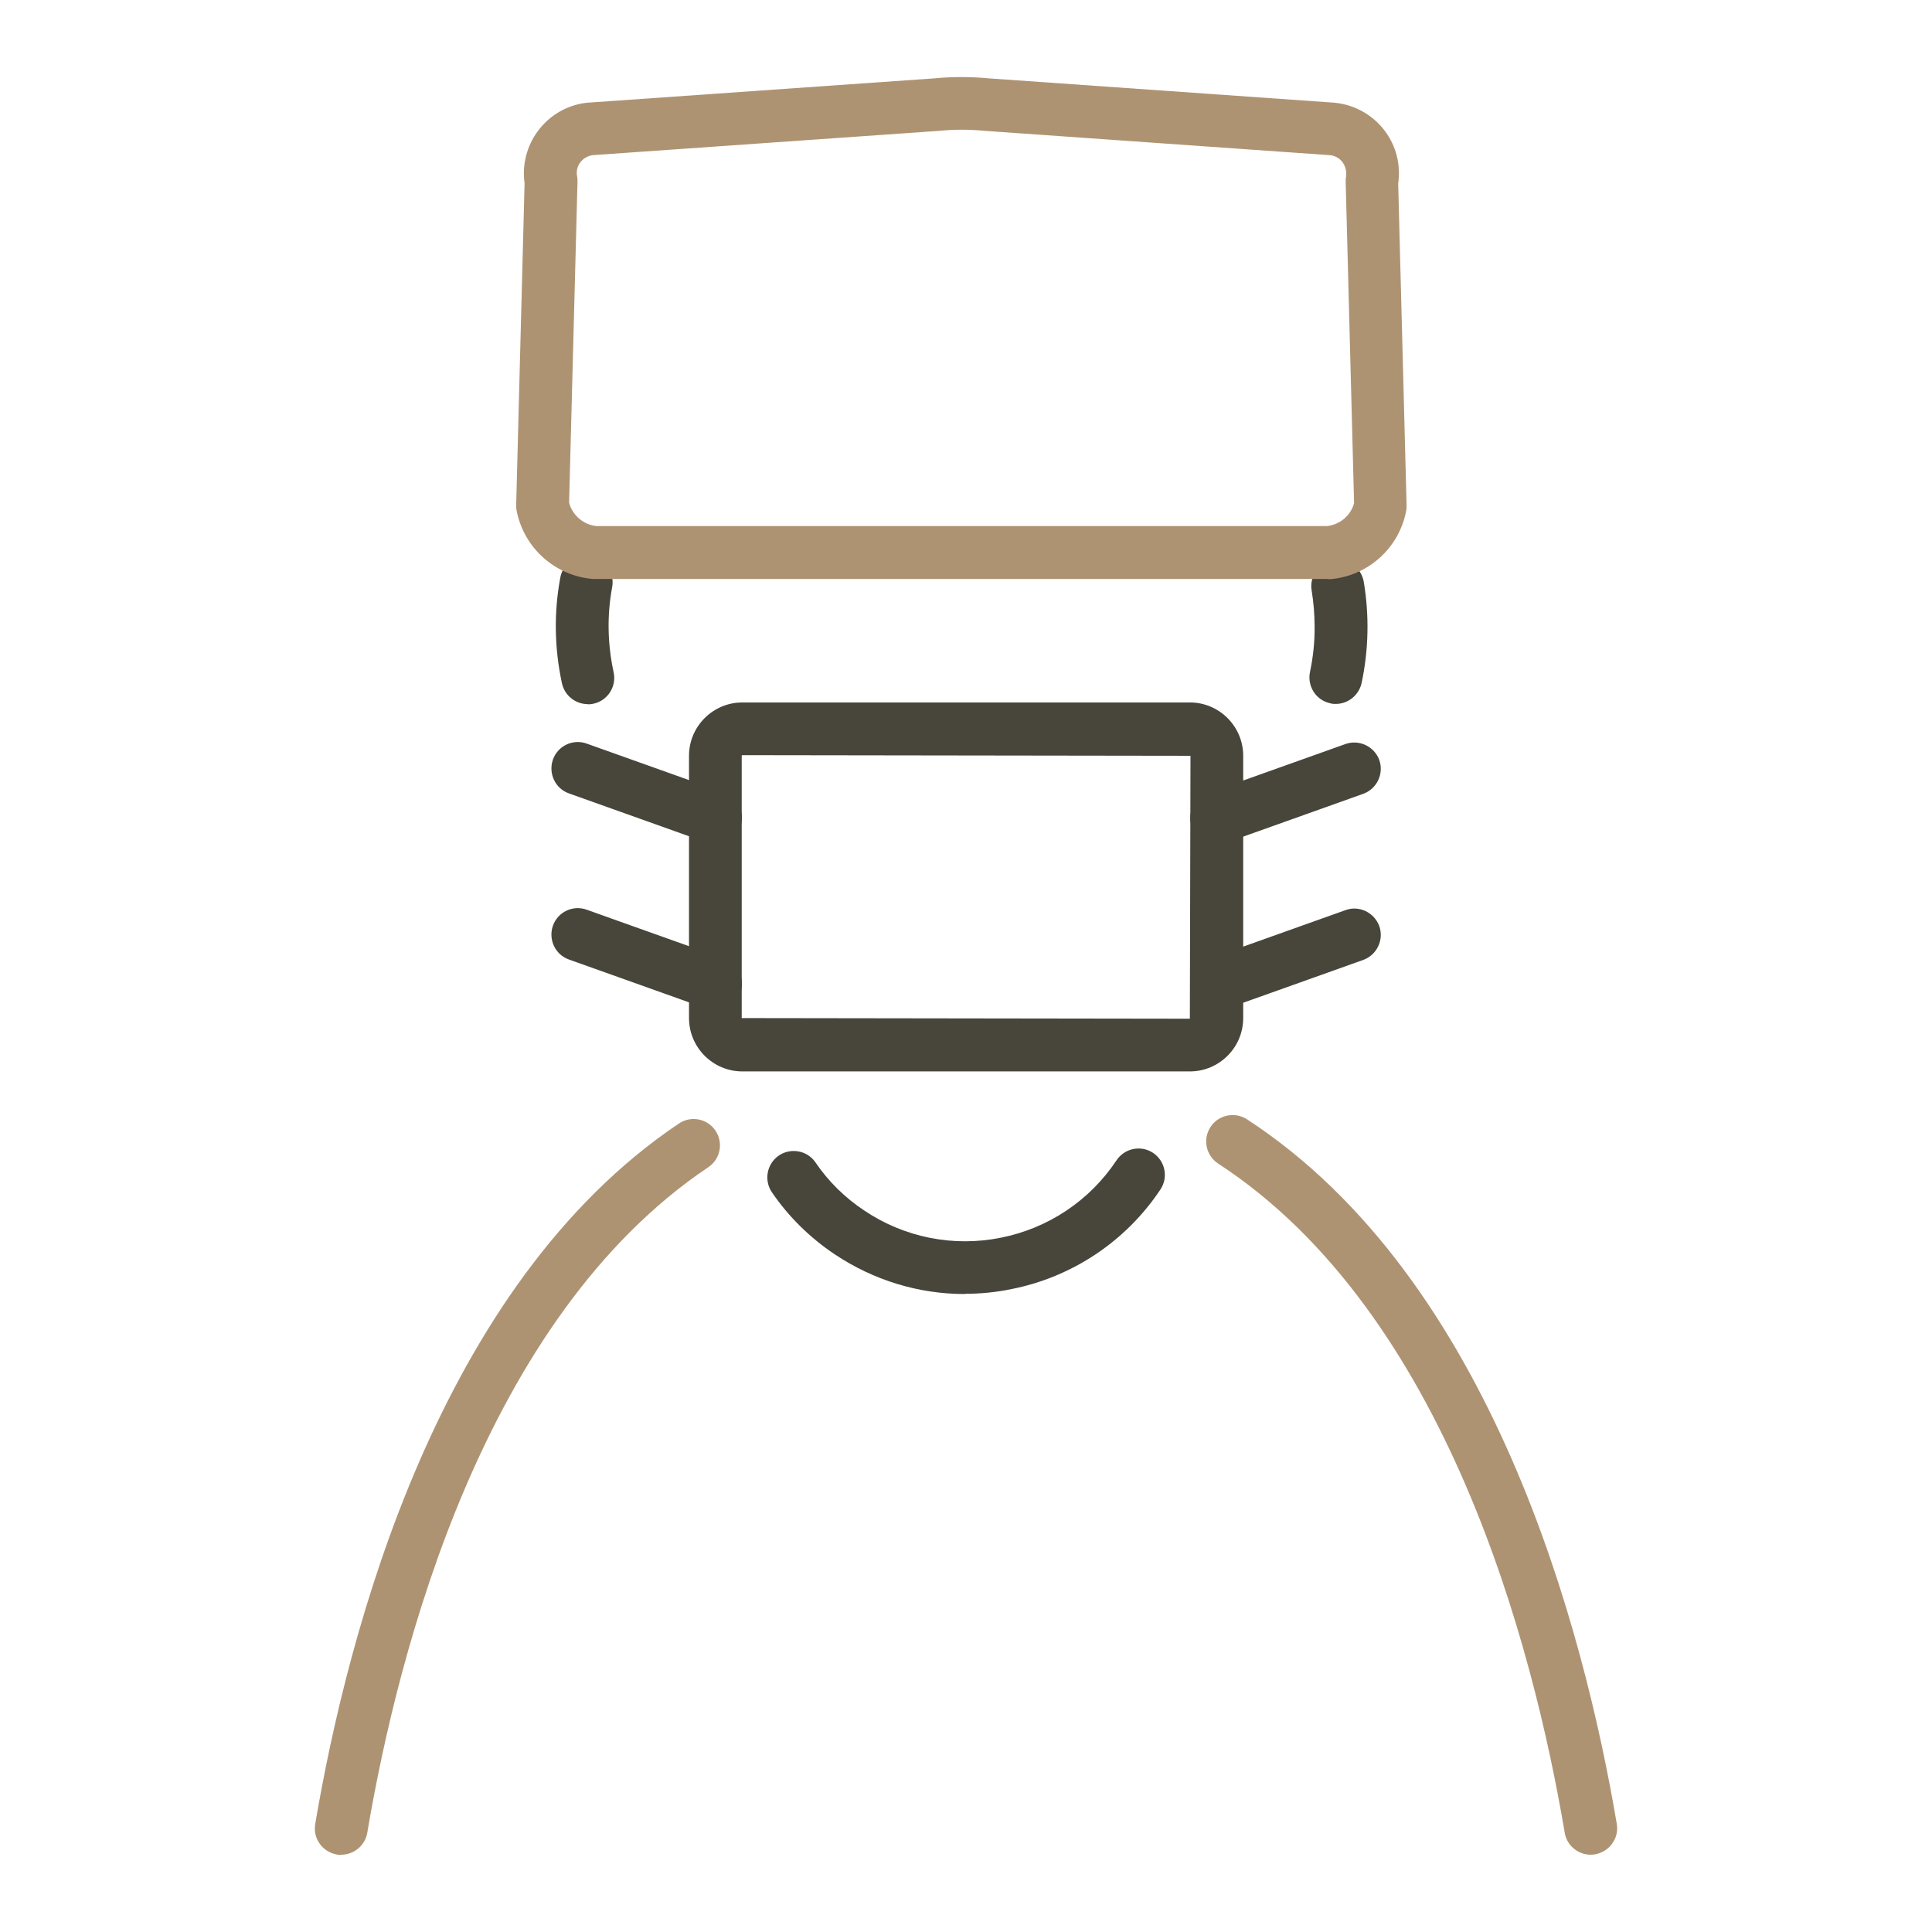
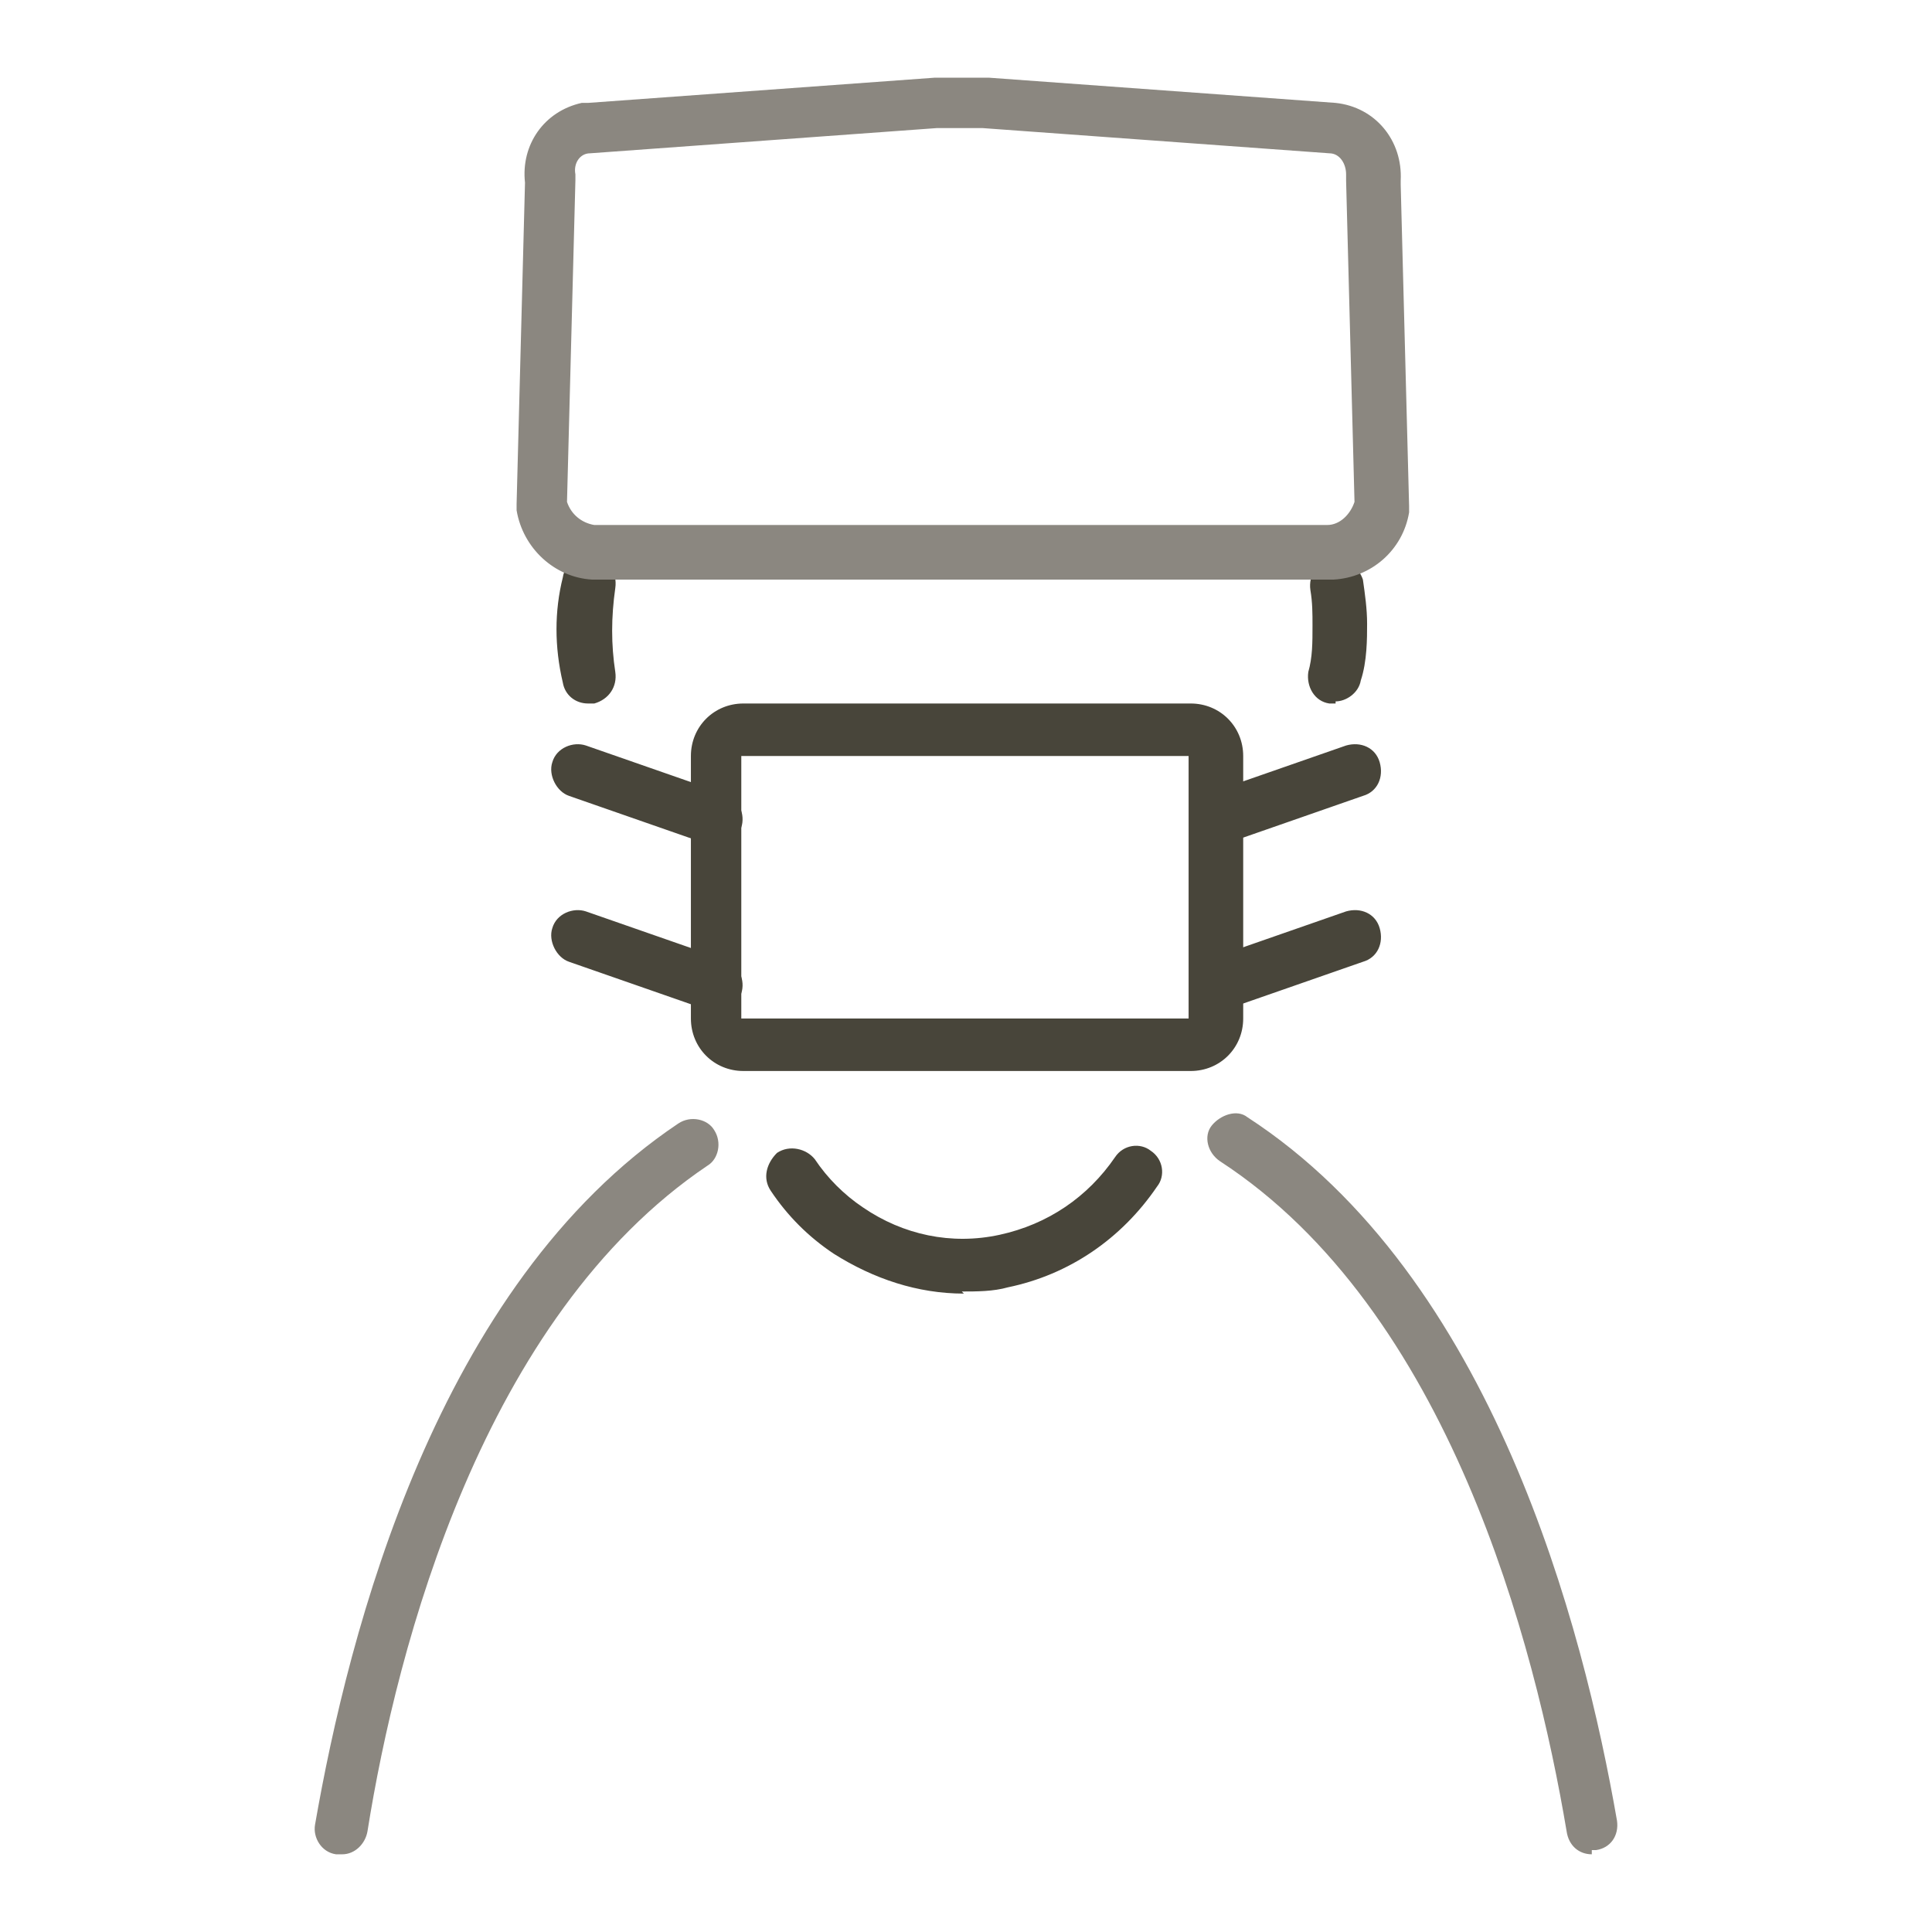
- <svg xmlns="http://www.w3.org/2000/svg" id="_レイヤー_1" viewBox="0 0 92 92">
+ <svg xmlns="http://www.w3.org/2000/svg" id="_レイヤー_1" data-name="レイヤー 1" version="1.1" viewBox="0 0 92 92">
  <defs>
-     <style>.cls-1{fill:#48453a;stroke-width:0}</style>
+     <style>.cls-2{stroke-width:0;fill:#48453a}</style>
  </defs>
-   <path class="cls-1" d="M27.99 33.53c-.58 0-1.1-.4-1.23-.99-.36-1.67-.39-3.36-.08-5.03.12-.68.78-1.14 1.46-1.01.68.12 1.14.78 1.01 1.46-.25 1.35-.22 2.71.07 4.05a1.258 1.258 0 01-1.23 1.53zm35.62-.01c-.09 0-.18 0-.26-.03-.68-.14-1.11-.81-.97-1.49.15-.71.23-1.44.22-2.17 0-.58-.05-1.15-.14-1.71-.12-.68.35-1.33 1.03-1.45.69-.11 1.33.35 1.45 1.03a12.961 12.961 0 01-.1 4.82c-.13.59-.65 1-1.23 1z" />
-   <path d="M63.26 27.57H28.24c-1.8-.14-3.3-1.48-3.64-3.26-.02-.09-.02-.18-.02-.27l.4-15.32c-.25-1.77.94-3.45 2.71-3.79.09-.02.19-.03.29-.04l16.53-1.16c.83-.08 1.7-.08 2.56 0l16.47 1.16c1.88.18 3.24 1.83 3.06 3.68 0 .05-.01.1-.02.16l.4 15.33c0 .09 0 .18-.02.27a4.017 4.017 0 01-3.62 3.25h-.1zM28.4 25.05h34.8c.61-.07 1.12-.5 1.28-1.09l-.4-15.29c0-.09 0-.18.02-.27.06-.54-.29-.96-.76-1.01L46.88 6.23c-.73-.07-1.45-.07-2.15 0L28.2 7.39c-.5.09-.81.54-.72 1 .02.09.02.18.02.27l-.4 15.28c.16.6.68 1.04 1.29 1.11zm47.35 63.27c-.6 0-1.14-.43-1.24-1.05-1.5-8.86-5.63-24.77-16.5-31.86a1.26 1.26 0 01-.37-1.74 1.26 1.26 0 011.74-.37c11.68 7.61 16.04 24.29 17.61 33.55.12.68-.35 1.33-1.03 1.45-.07.01-.14.02-.21.02zm-59.5.01c-.07 0-.14 0-.21-.02-.68-.12-1.15-.76-1.03-1.45 1.55-9.15 5.85-25.66 17.32-33.36.58-.39 1.36-.23 1.74.34.39.58.23 1.36-.34 1.74-10.68 7.17-14.76 22.94-16.24 31.69-.1.61-.64 1.05-1.24 1.05z" fill="#ae9373" stroke-width="0" />
-   <path class="cls-1" d="M45.94 61.62c-2.19 0-4.33-.65-6.19-1.89-1.18-.79-2.19-1.78-2.99-2.95-.39-.57-.25-1.35.32-1.75.57-.39 1.36-.25 1.75.32.62.91 1.4 1.68 2.32 2.29a8.585 8.585 0 006.5 1.3 8.612 8.612 0 005.52-3.69c.39-.58 1.17-.73 1.74-.35.58.39.73 1.17.35 1.74a11.113 11.113 0 01-7.12 4.75c-.73.15-1.47.22-2.2.22zm10.72-10.6H35.35c-1.4 0-2.54-1.14-2.54-2.54V35.99c0-1.4 1.14-2.54 2.54-2.54h21.31c1.4 0 2.54 1.14 2.54 2.54v12.49c0 1.4-1.14 2.54-2.54 2.54zM35.35 35.96s-.03.01-.03.03v12.49l21.34.03.03-12.52-21.34-.03z" />
-   <path class="cls-1" d="M57.93 40.21c-.52 0-1-.32-1.18-.83-.23-.65.11-1.37.76-1.61l6.56-2.34c.65-.23 1.37.11 1.61.76.23.65-.11 1.37-.76 1.61l-6.56 2.34c-.14.05-.28.07-.42.07zm-23.86-.02c-.14 0-.28-.02-.42-.07l-6.56-2.34c-.65-.23-.99-.95-.76-1.61.23-.65.95-1 1.61-.76l6.56 2.34c.65.23.99.95.76 1.61-.18.51-.67.83-1.18.83zm23.86 7.93c-.52 0-1-.32-1.18-.83-.23-.65.11-1.37.76-1.61l6.56-2.34c.65-.24 1.37.11 1.61.76.23.65-.11 1.37-.76 1.61l-6.56 2.34c-.14.05-.28.07-.42.07zm-23.86-.02c-.14 0-.28-.02-.42-.07l-6.56-2.34c-.65-.23-.99-.95-.76-1.61.23-.65.95-1 1.61-.76l6.56 2.34c.65.23.99.95.76 1.61-.18.51-.67.83-1.18.83z" />
+   <path class="cls-2" d="M28 33.5c-.6 0-1.1-.4-1.2-1-.4-1.7-.4-3.4 0-5 .1-.7.8-1.1 1.5-1 .7.1 1.1.8 1 1.5-.2 1.4-.2 2.7 0 4 .1.7-.3 1.3-1 1.5H28zm35.6 0h-.3c-.7-.1-1.1-.8-1-1.5.2-.7.2-1.4.2-2.2 0-.6 0-1.1-.1-1.7-.1-.7.3-1.3 1-1.5.7-.1 1.3.4 1.5 1 .1.7.2 1.4.2 2.1s0 1.8-.3 2.7c-.1.6-.7 1-1.2 1z" />
+   <path d="M63.3 27.6H28.2c-1.8-.1-3.3-1.5-3.6-3.3V24L25 8.7c-.2-1.8.9-3.4 2.7-3.8h.3l16.5-1.2h2.6l16.5 1.2c1.9.2 3.2 1.8 3.1 3.7v.2l.4 15.3v.3c-.3 1.8-1.8 3.1-3.6 3.2zM28.4 25h34.8c.6 0 1.1-.5 1.3-1.1l-.4-15.3v-.3c0-.5-.3-1-.8-1L46.8 6.1h-2.2L28.1 7.3c-.5 0-.8.5-.7 1v.3L27 23.9c.2.6.7 1 1.3 1.1zm47.4 63.3c-.6 0-1.1-.4-1.2-1.1-1.5-8.9-5.6-24.8-16.5-31.9-.6-.4-.8-1.2-.4-1.7s1.2-.8 1.7-.4c11.7 7.6 16 24.3 17.6 33.5.1.7-.3 1.3-1 1.4h-.2zm-59.6 0H16c-.7-.1-1.1-.8-1-1.4 1.6-9.2 5.8-25.7 17.3-33.4.6-.4 1.4-.2 1.7.3.4.6.2 1.4-.3 1.7C23 62.7 18.9 78.4 17.5 87.2c-.1.6-.6 1.1-1.2 1.1z" fill="#8b8780" stroke-width="0" />
+   <path class="cls-2" d="M45.9 61.6c-2.2 0-4.3-.7-6.2-1.9-1.2-.8-2.2-1.8-3-3-.4-.6-.2-1.3.3-1.8.6-.4 1.4-.2 1.8.3.6.9 1.4 1.7 2.3 2.3 1.9 1.3 4.2 1.8 6.5 1.3s4.2-1.8 5.5-3.7c.4-.6 1.2-.7 1.7-.3.6.4.7 1.2.3 1.7-1.7 2.5-4.2 4.2-7.1 4.8-.7.2-1.5.2-2.2.2zM56.7 51H35.4c-1.4 0-2.5-1.1-2.5-2.5V36c0-1.4 1.1-2.5 2.5-2.5h21.3c1.4 0 2.5 1.1 2.5 2.5v12.5c0 1.4-1.1 2.5-2.5 2.5zM35.3 36v12.5h21.3V36H35.3z" />
+   <path class="cls-2" d="M57.9 40.2c-.5 0-1-.3-1.2-.8-.2-.7.1-1.4.8-1.6l6.6-2.3c.7-.2 1.4.1 1.6.8.2.7-.1 1.4-.8 1.6l-6.6 2.3h-.4zm-23.8 0h-.4l-6.6-2.3c-.6-.2-1-1-.8-1.6.2-.7 1-1 1.6-.8l6.6 2.3c.7.2 1 1 .8 1.6-.2.5-.7.8-1.2.8zm23.8 7.9c-.5 0-1-.3-1.2-.8-.2-.7.1-1.4.8-1.6l6.6-2.3c.7-.2 1.4.1 1.6.8.2.7-.1 1.4-.8 1.6l-6.6 2.3h-.4zm-23.8 0h-.4l-6.6-2.3c-.6-.2-1-1-.8-1.6.2-.7 1-1 1.6-.8l6.6 2.3c.7.2 1 1 .8 1.6-.2.5-.7.8-1.2.8z" />
</svg>
